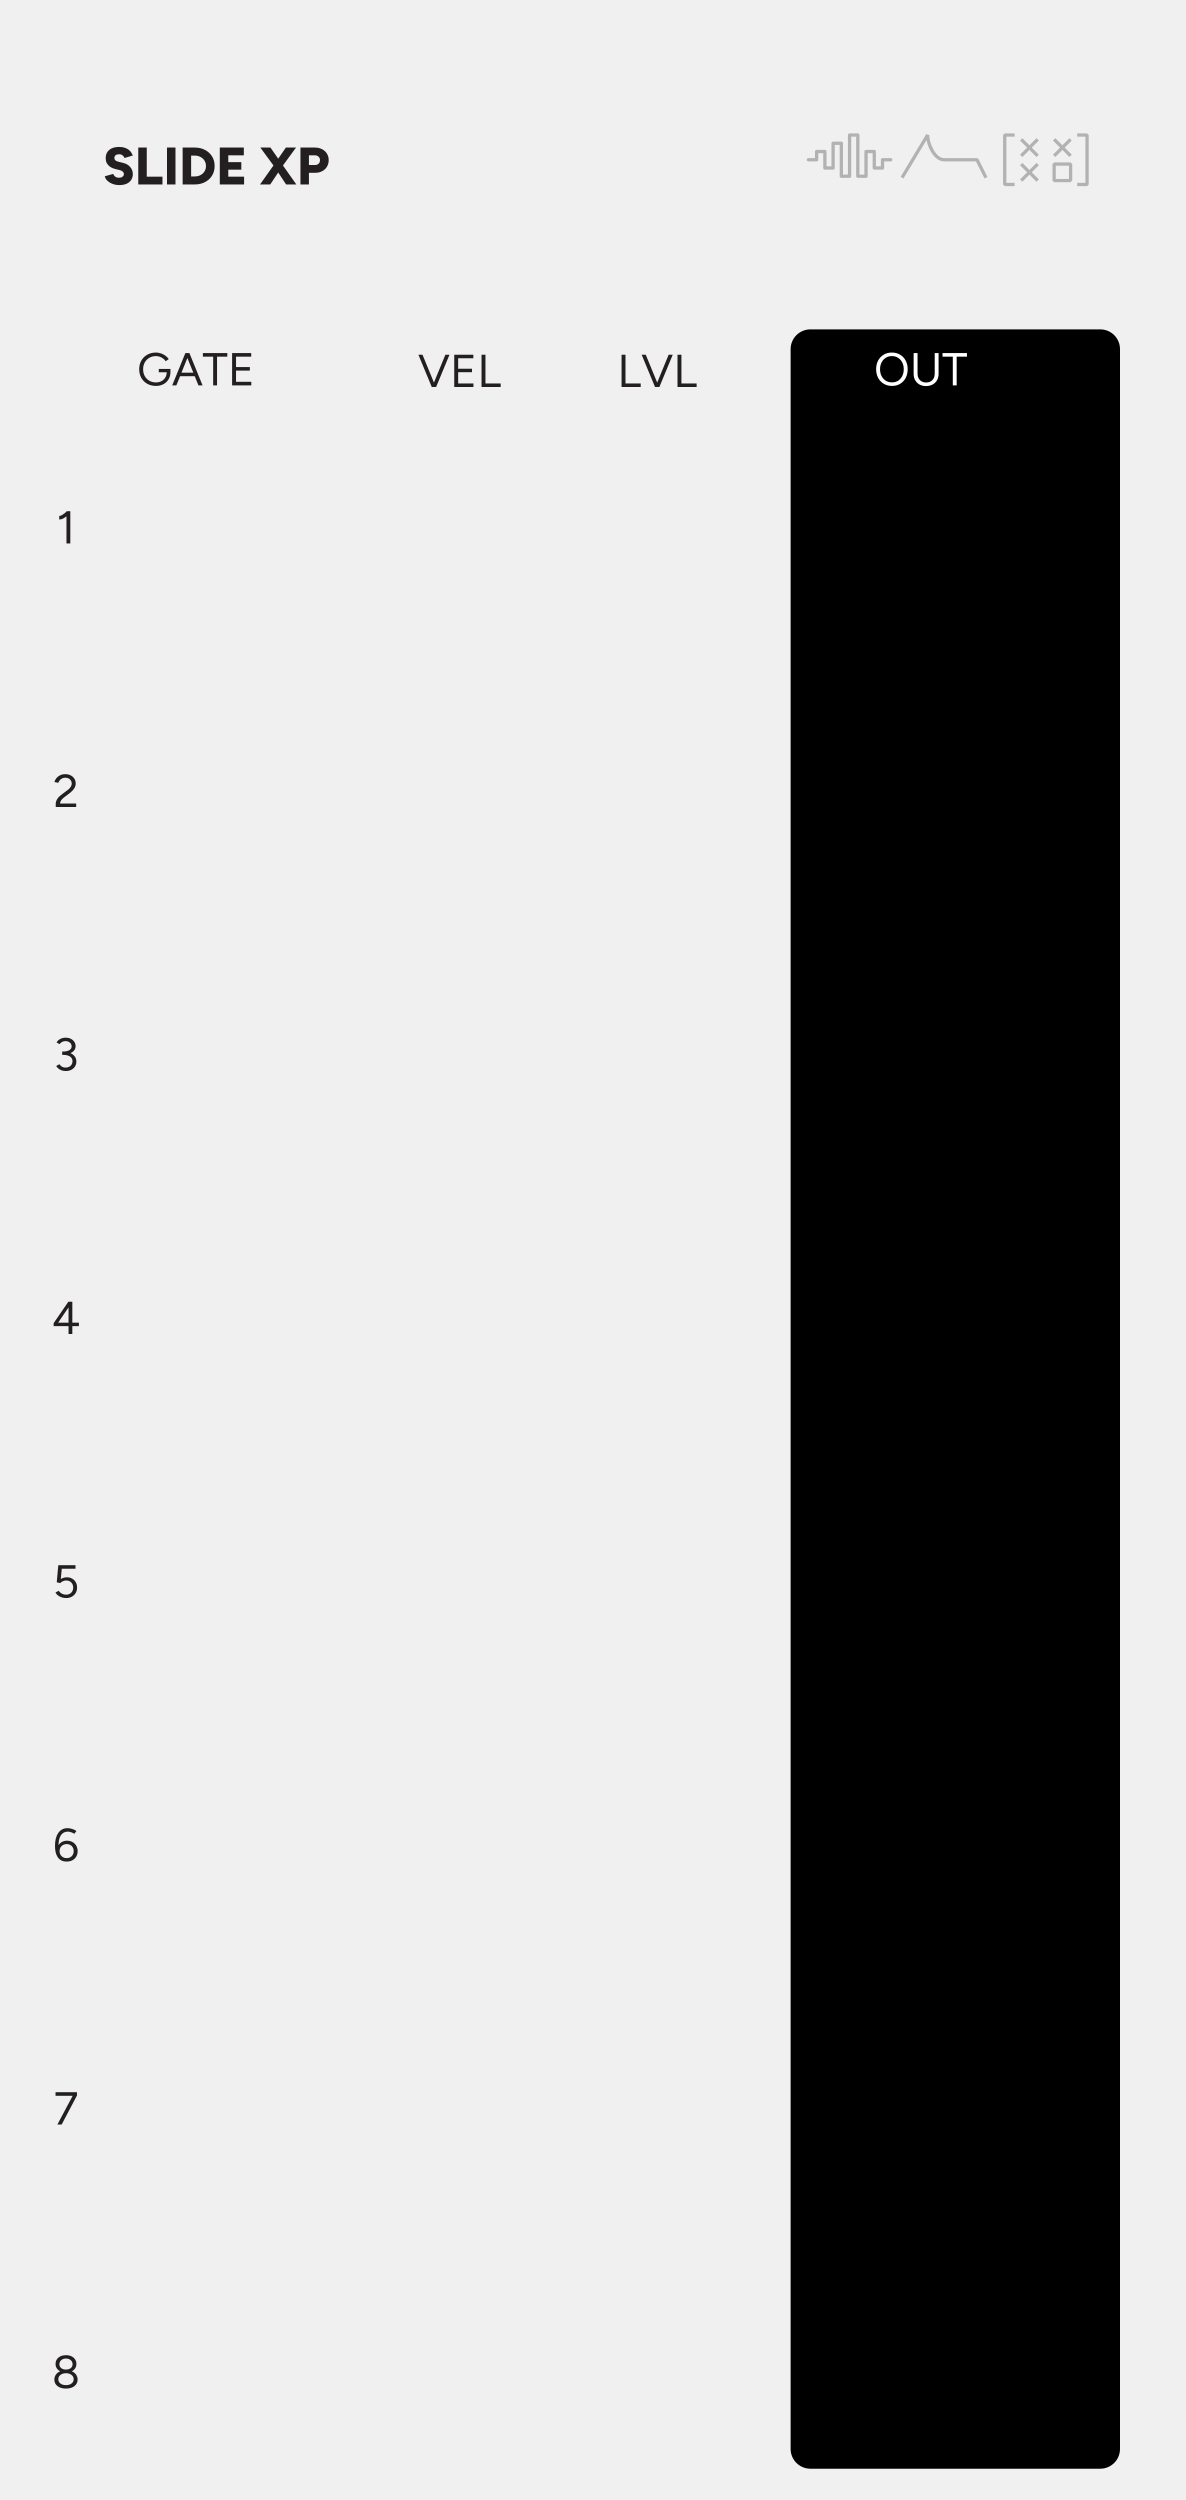
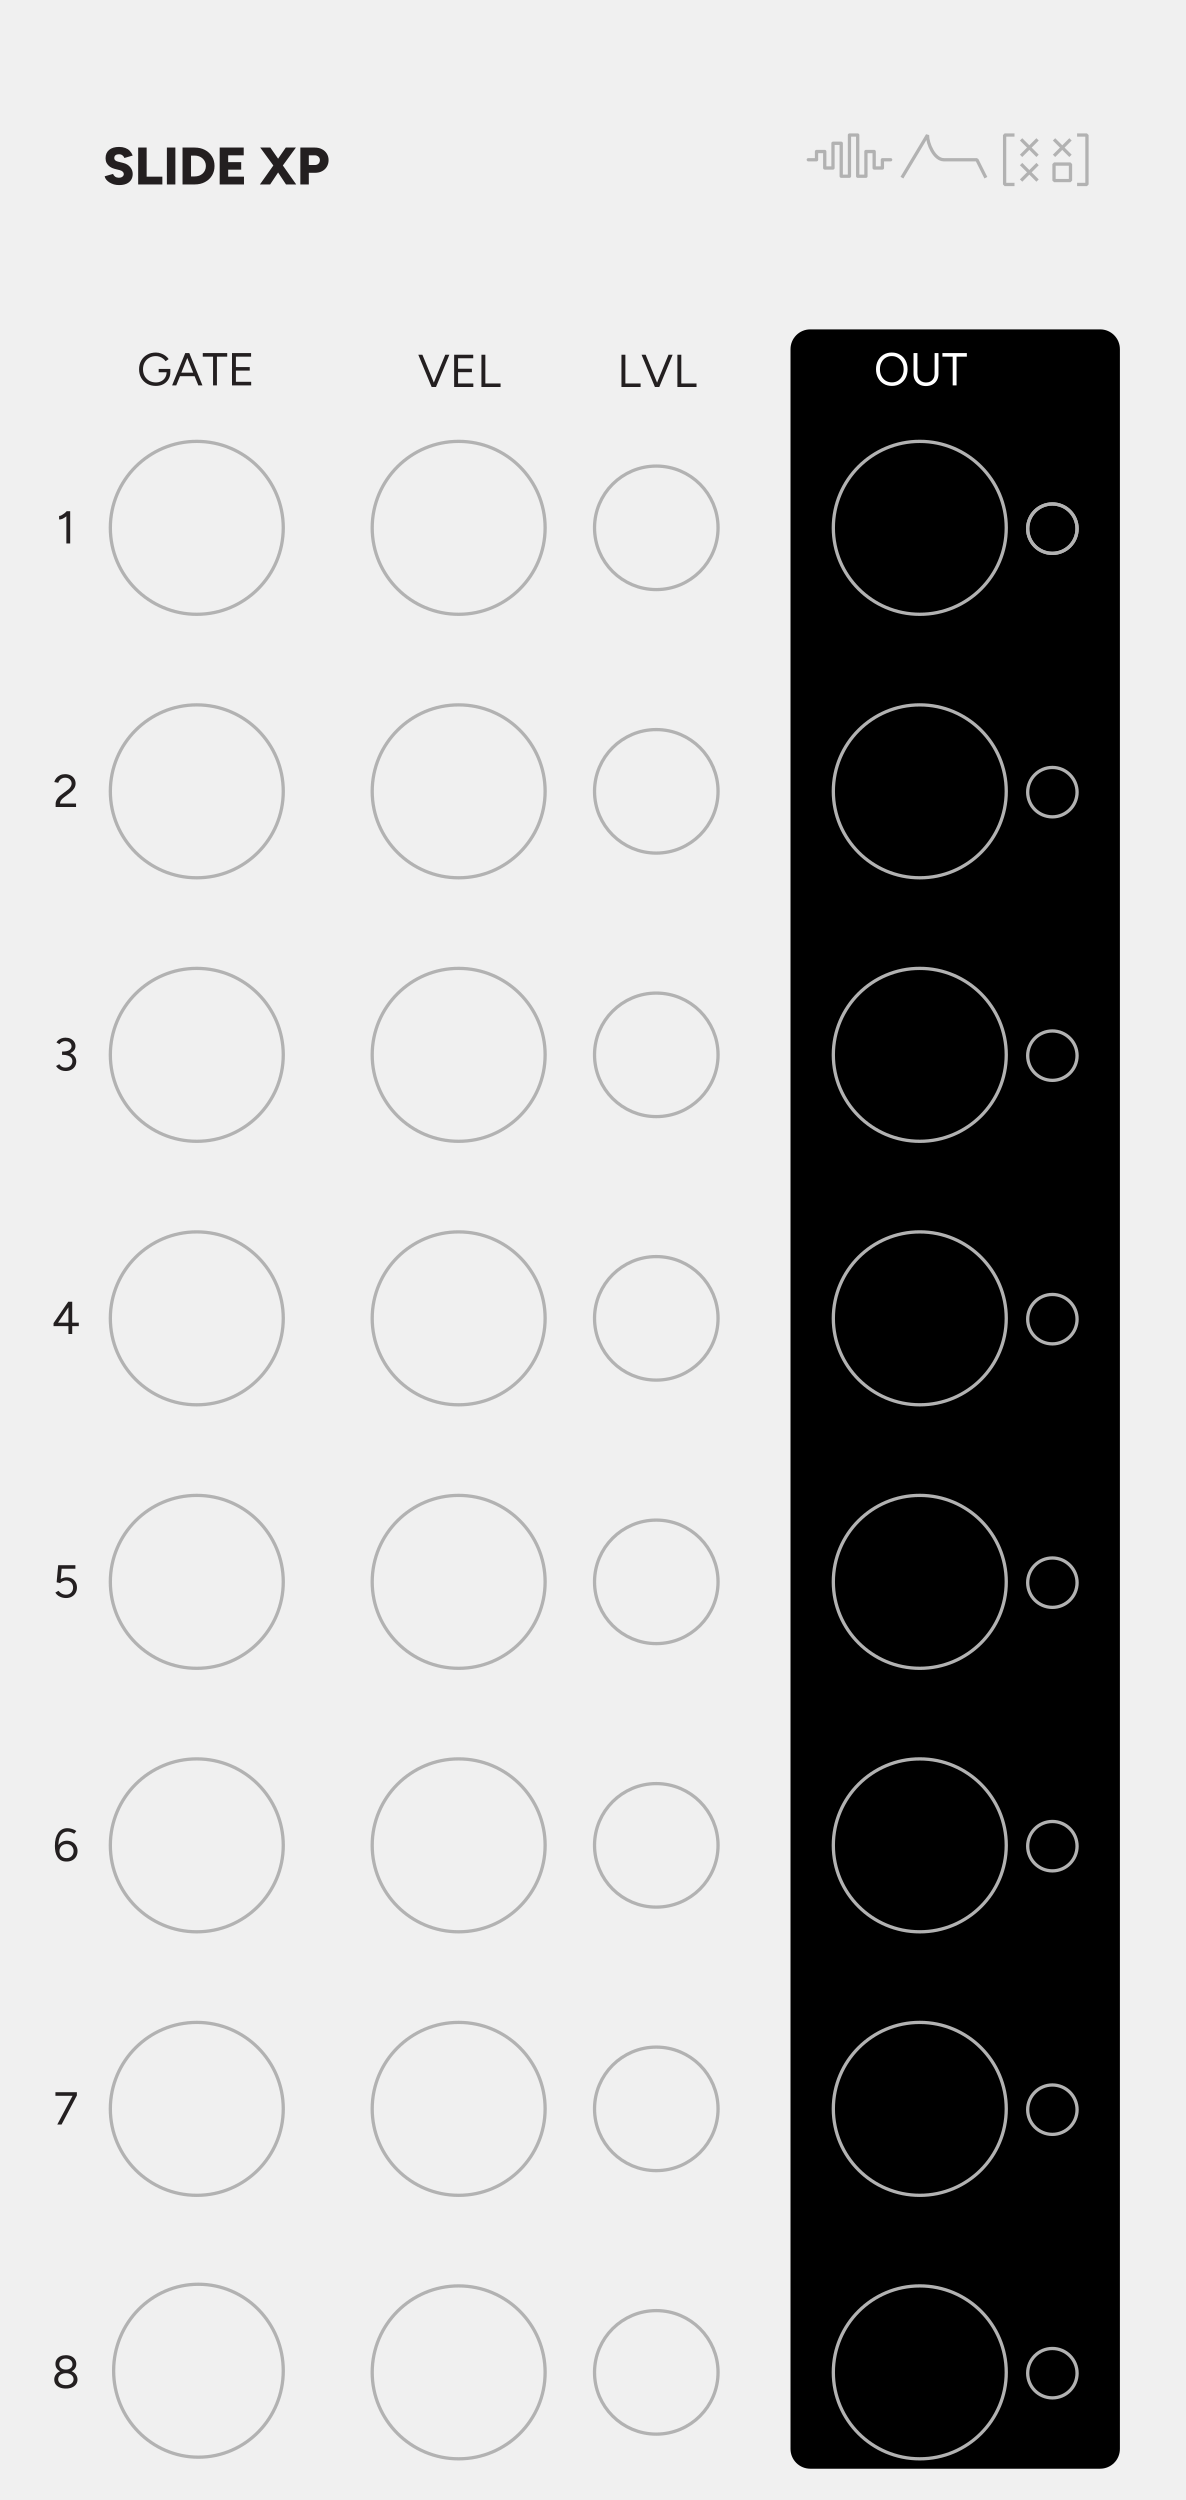
- <svg xmlns="http://www.w3.org/2000/svg" width="60.96mm" height="128.5mm" viewBox="0 0 720 1518" fill="none">
+ <svg xmlns="http://www.w3.org/2000/svg" width="720" height="1518" viewBox="0 0 720 1518" fill="none">
  <g clip-path="url(#clip0_152_3650)">
    <path d="M720 0H0V1517.72H720V0Z" fill="#F0F0F0" />
    <rect x="480" y="200" width="200" height="1299" rx="12" fill="black" />
-     <path d="M94.646 234.336C92.649 234.336 90.885 233.907 89.354 233.048C87.823 232.171 86.619 230.976 85.742 229.464C84.883 227.933 84.454 226.188 84.454 224.228C84.454 222.231 84.883 220.476 85.742 218.964C86.619 217.433 87.823 216.239 89.354 215.38C90.885 214.503 92.649 214.064 94.646 214.064C95.691 214.064 96.709 214.241 97.698 214.596C98.687 214.932 99.593 215.399 100.414 215.996C101.235 216.593 101.898 217.275 102.402 218.04L100.526 219.328C100.153 218.731 99.649 218.199 99.014 217.732C98.379 217.247 97.679 216.873 96.914 216.612C96.167 216.351 95.411 216.22 94.646 216.22C93.134 216.22 91.79 216.565 90.614 217.256C89.438 217.928 88.514 218.861 87.842 220.056C87.17 221.251 86.834 222.641 86.834 224.228C86.834 225.759 87.161 227.131 87.814 228.344C88.486 229.539 89.41 230.481 90.586 231.172C91.781 231.863 93.134 232.208 94.646 232.208C95.897 232.208 97.007 231.947 97.978 231.424C98.967 230.901 99.742 230.173 100.302 229.24C100.862 228.307 101.151 227.243 101.17 226.048H96.354V224.004H103.438V225.852C103.438 227.551 103.055 229.035 102.29 230.304C101.543 231.573 100.507 232.563 99.182 233.272C97.857 233.981 96.345 234.336 94.646 234.336ZM104.5 234L112.48 214.4H114.944L122.924 234H120.432L118.164 228.428H109.288L107.02 234H104.5ZM110.1 226.3H117.324L113.712 217.368L110.1 226.3ZM129.366 234V216.556H123.122V214.4H137.962V216.556H131.718V234H129.366ZM140.868 234V214.4H152.46V216.556H143.248V222.884H151.648V225.012H143.248V231.844H152.516V234H140.868Z" fill="#231F20" />
-     <path d="M40.293 330V313.508C39.584 314.087 38.855 314.563 38.109 314.936C37.381 315.291 36.644 315.459 35.897 315.44V313.284C36.289 313.303 36.755 313.172 37.297 312.892C37.838 312.612 38.398 312.248 38.977 311.8C39.556 311.352 40.059 310.885 40.489 310.4H42.617V330H40.293Z" fill="#231F20" />
-     <path d="M33.776 490V488.04C33.776 487.424 33.897 486.817 34.14 486.22C34.401 485.604 34.765 484.997 35.232 484.4C35.717 483.803 36.305 483.243 36.996 482.72L41.056 479.668C41.541 479.332 41.961 478.949 42.316 478.52C42.689 478.072 42.978 477.615 43.184 477.148C43.389 476.663 43.492 476.196 43.492 475.748C43.492 475.095 43.333 474.507 43.016 473.984C42.698 473.443 42.25 473.013 41.672 472.696C41.093 472.379 40.412 472.22 39.628 472.22C38.862 472.22 38.19 472.369 37.612 472.668C37.033 472.948 36.557 473.331 36.184 473.816C35.81 474.283 35.54 474.787 35.372 475.328L32.964 474.852C33.188 474.012 33.589 473.228 34.168 472.5C34.765 471.772 35.521 471.184 36.436 470.736C37.35 470.288 38.368 470.064 39.488 470.064C40.794 470.064 41.924 470.316 42.876 470.82C43.828 471.305 44.565 471.977 45.088 472.836C45.629 473.676 45.9 474.637 45.9 475.72C45.9 476.747 45.62 477.717 45.06 478.632C44.5 479.547 43.688 480.433 42.624 481.292L38.788 484.204C38.041 484.764 37.462 485.352 37.052 485.968C36.66 486.584 36.436 487.228 36.38 487.9H46.18V490H33.776Z" fill="#231F20" />
-     <path d="M39.917 650.336C38.965 650.336 38.097 650.196 37.313 649.916C36.547 649.617 35.885 649.235 35.325 648.768C34.783 648.301 34.354 647.807 34.037 647.284L35.997 646.192C36.202 646.453 36.454 646.752 36.753 647.088C37.07 647.405 37.471 647.676 37.957 647.9C38.442 648.124 39.039 648.236 39.749 648.236C41.018 648.236 42.035 647.872 42.801 647.144C43.566 646.416 43.949 645.501 43.949 644.4C43.949 643.56 43.715 642.851 43.249 642.272C42.801 641.693 42.147 641.255 41.289 640.956C40.43 640.657 39.403 640.508 38.209 640.508H37.677V638.492H38.209C39.814 638.492 41.083 638.221 42.017 637.68C42.969 637.12 43.445 636.327 43.445 635.3C43.445 634.74 43.295 634.227 42.997 633.76C42.698 633.275 42.259 632.892 41.681 632.612C41.121 632.313 40.467 632.164 39.721 632.164C39.217 632.164 38.741 632.239 38.293 632.388C37.863 632.519 37.462 632.724 37.089 633.004C36.734 633.265 36.407 633.601 36.109 634.012L34.261 632.948C34.615 632.369 35.063 631.865 35.605 631.436C36.165 631.007 36.799 630.671 37.509 630.428C38.218 630.185 38.993 630.064 39.833 630.064C40.971 630.064 41.989 630.288 42.885 630.736C43.799 631.184 44.518 631.8 45.041 632.584C45.563 633.349 45.825 634.217 45.825 635.188C45.825 636.177 45.545 637.036 44.985 637.764C44.425 638.473 43.659 639.043 42.689 639.472C43.809 639.957 44.686 640.629 45.321 641.488C45.974 642.328 46.301 643.355 46.301 644.568C46.301 645.725 46.011 646.743 45.433 647.62C44.873 648.479 44.107 649.151 43.137 649.636C42.166 650.103 41.093 650.336 39.917 650.336Z" fill="#231F20" />
-     <path d="M41.553 810V805.24H32.509V803.42L41.441 790.4H43.849V803.14H47.853V805.24H43.849V810H41.553ZM35.225 803.14H41.553V793.844L35.225 803.14Z" fill="#231F20" />
-     <path d="M40.067 970.336C39.283 970.336 38.481 970.224 37.659 970C36.857 969.757 36.091 969.393 35.363 968.908C34.654 968.423 34.066 967.797 33.599 967.032L35.503 965.94C36.157 966.761 36.866 967.359 37.631 967.732C38.397 968.105 39.19 968.292 40.011 968.292C41.299 968.292 42.345 967.9 43.147 967.116C43.969 966.313 44.379 965.268 44.379 963.98C44.379 962.711 43.987 961.675 43.203 960.872C42.419 960.069 41.393 959.668 40.123 959.668C39.433 959.668 38.751 959.827 38.079 960.144C37.407 960.443 36.885 960.816 36.511 961.264L34.383 960.76L35.335 950.4H45.779V952.528H37.435L36.847 958.772C37.37 958.455 37.949 958.203 38.583 958.016C39.218 957.829 39.862 957.736 40.515 957.736C41.71 957.736 42.774 957.997 43.707 958.52C44.641 959.043 45.378 959.771 45.919 960.704C46.461 961.637 46.731 962.711 46.731 963.924C46.731 965.193 46.442 966.313 45.863 967.284C45.303 968.236 44.519 968.983 43.511 969.524C42.522 970.065 41.374 970.336 40.067 970.336Z" fill="#231F20" />
-     <path d="M40.414 1130.34C39.07 1130.34 37.941 1130.08 37.026 1129.58C36.112 1129.06 35.384 1128.36 34.842 1127.48C34.301 1126.6 33.909 1125.59 33.666 1124.46C33.442 1123.3 33.33 1122.08 33.33 1120.79C33.33 1119.11 33.498 1117.61 33.834 1116.28C34.189 1114.95 34.693 1113.83 35.346 1112.92C36 1111.99 36.793 1111.28 37.726 1110.79C38.66 1110.31 39.714 1110.06 40.89 1110.06C41.861 1110.06 42.822 1110.22 43.774 1110.54C44.745 1110.84 45.604 1111.26 46.35 1111.8L45.034 1113.48C44.437 1113.07 43.793 1112.75 43.102 1112.53C42.412 1112.29 41.749 1112.16 41.114 1112.16C39.21 1112.16 37.764 1112.97 36.774 1114.57C35.785 1116.18 35.346 1118.61 35.458 1121.88L34.954 1121.38C35.402 1120.24 36.121 1119.34 37.11 1118.69C38.1 1118.02 39.266 1117.68 40.61 1117.68C41.861 1117.68 42.972 1117.95 43.942 1118.49C44.932 1119.03 45.697 1119.79 46.238 1120.76C46.798 1121.71 47.078 1122.8 47.078 1124.04C47.078 1125.25 46.798 1126.34 46.238 1127.31C45.678 1128.26 44.894 1129.01 43.886 1129.55C42.897 1130.07 41.74 1130.34 40.414 1130.34ZM40.414 1128.26C41.254 1128.26 41.992 1128.09 42.626 1127.73C43.28 1127.36 43.784 1126.85 44.138 1126.22C44.512 1125.57 44.698 1124.82 44.698 1123.98C44.698 1123.14 44.512 1122.4 44.138 1121.77C43.784 1121.11 43.28 1120.61 42.626 1120.26C41.992 1119.9 41.254 1119.72 40.414 1119.72C39.593 1119.72 38.856 1119.9 38.202 1120.26C37.549 1120.61 37.036 1121.11 36.662 1121.77C36.289 1122.4 36.102 1123.14 36.102 1123.98C36.102 1124.82 36.289 1125.57 36.662 1126.22C37.036 1126.85 37.549 1127.36 38.202 1127.73C38.856 1128.09 39.593 1128.26 40.414 1128.26Z" fill="#231F20" />
-     <path d="M34.776 1290L44.072 1272.56H33.657V1270.4H46.676V1272.36L37.38 1290H34.776Z" fill="#231F20" />
-     <path d="M39.968 1450.34C38.568 1450.34 37.336 1450.11 36.272 1449.66C35.208 1449.2 34.387 1448.56 33.808 1447.76C33.23 1446.94 32.94 1445.99 32.94 1444.9C32.94 1443.75 33.258 1442.73 33.892 1441.85C34.527 1440.96 35.395 1440.28 36.496 1439.84C35.619 1439.41 34.928 1438.81 34.424 1438.04C33.92 1437.28 33.668 1436.39 33.668 1435.38C33.668 1434.34 33.93 1433.41 34.452 1432.61C34.975 1431.81 35.712 1431.18 36.664 1430.74C37.616 1430.29 38.718 1430.06 39.968 1430.06C41.256 1430.06 42.367 1430.29 43.3 1430.74C44.252 1431.18 44.99 1431.81 45.512 1432.61C46.054 1433.41 46.324 1434.34 46.324 1435.38C46.324 1436.39 46.072 1437.28 45.568 1438.04C45.064 1438.81 44.374 1439.41 43.496 1439.84C44.598 1440.28 45.466 1440.96 46.1 1441.85C46.735 1442.73 47.052 1443.75 47.052 1444.9C47.052 1445.99 46.754 1446.94 46.156 1447.76C45.578 1448.56 44.756 1449.2 43.692 1449.66C42.647 1450.11 41.406 1450.34 39.968 1450.34ZM39.968 1448.26C41.35 1448.26 42.479 1447.94 43.356 1447.28C44.234 1446.61 44.672 1445.74 44.672 1444.68C44.672 1443.6 44.234 1442.72 43.356 1442.05C42.479 1441.36 41.35 1441.01 39.968 1441.01C39.072 1441.01 38.27 1441.17 37.56 1441.49C36.87 1441.79 36.319 1442.22 35.908 1442.78C35.516 1443.32 35.32 1443.95 35.32 1444.68C35.32 1445.39 35.516 1446.01 35.908 1446.56C36.319 1447.1 36.87 1447.52 37.56 1447.82C38.27 1448.11 39.072 1448.26 39.968 1448.26ZM39.968 1438.8C41.163 1438.8 42.134 1438.51 42.88 1437.93C43.627 1437.33 44 1436.56 44 1435.61C44 1434.56 43.627 1433.72 42.88 1433.09C42.134 1432.43 41.163 1432.11 39.968 1432.11C38.811 1432.11 37.859 1432.43 37.112 1433.09C36.366 1433.72 35.992 1434.56 35.992 1435.61C35.992 1436.56 36.366 1437.33 37.112 1437.93C37.859 1438.51 38.811 1438.8 39.968 1438.8Z" fill="#231F20" />
-     <path d="M262.106 235L253.986 215.4H256.478L263.422 232.312L270.366 215.4H272.858L264.738 235H262.106ZM275.752 235V215.4H287.344V217.556H278.132V223.884H286.532V226.012H278.132V232.844H287.4V235H275.752ZM292.323 235V215.4H294.703V232.844H303.943V235H292.323Z" fill="#231F20" />
-     <path d="M377.35 235V215.4H379.73V232.844H388.97V235H377.35ZM397.665 235L389.545 215.4H392.037L398.981 232.312L405.925 215.4H408.417L400.297 235H397.665ZM411.311 235V215.4H413.691V232.844H422.931V235H411.311Z" fill="#231F20" />
-     <path d="M541.579 234.336C539.694 234.336 538.023 233.907 536.567 233.048C535.111 232.189 533.972 230.995 533.151 229.464C532.33 227.933 531.919 226.179 531.919 224.2C531.919 222.203 532.32 220.448 533.123 218.936C533.944 217.405 535.074 216.211 536.511 215.352C537.948 214.493 539.61 214.064 541.495 214.064C543.38 214.064 545.042 214.503 546.479 215.38C547.935 216.239 549.064 217.433 549.867 218.964C550.67 220.476 551.071 222.221 551.071 224.2C551.071 226.179 550.67 227.933 549.867 229.464C549.064 230.995 547.944 232.189 546.507 233.048C545.088 233.907 543.446 234.336 541.579 234.336ZM541.579 232.18C542.979 232.18 544.211 231.844 545.275 231.172C546.339 230.481 547.17 229.539 547.767 228.344C548.383 227.149 548.691 225.768 548.691 224.2C548.691 222.651 548.383 221.279 547.767 220.084C547.151 218.871 546.302 217.928 545.219 217.256C544.155 216.565 542.914 216.22 541.495 216.22C540.095 216.22 538.854 216.565 537.771 217.256C536.688 217.928 535.839 218.871 535.223 220.084C534.607 221.279 534.299 222.651 534.299 224.2C534.299 225.768 534.607 227.149 535.223 228.344C535.839 229.539 536.698 230.481 537.799 231.172C538.9 231.844 540.16 232.18 541.579 232.18ZM562.197 234.42C560.722 234.42 559.416 234.112 558.277 233.496C557.157 232.861 556.28 231.993 555.645 230.892C555.01 229.772 554.693 228.484 554.693 227.028V214.4H557.073V227.028C557.073 228.055 557.288 228.969 557.717 229.772C558.165 230.556 558.781 231.172 559.565 231.62C560.349 232.049 561.245 232.264 562.253 232.264C563.28 232.264 564.185 232.049 564.969 231.62C565.772 231.172 566.388 230.556 566.817 229.772C567.265 228.969 567.489 228.055 567.489 227.028V214.4H569.841V227.028C569.841 228.484 569.524 229.772 568.889 230.892C568.254 231.993 567.358 232.861 566.201 233.496C565.044 234.112 563.709 234.42 562.197 234.42ZM578.472 234V216.556H572.228V214.4H587.068V216.556H580.824V234H578.472Z" fill="white" />
-     <path d="M72.293 112.384C71.206 112.384 70.16 112.245 69.157 111.968C68.176 111.669 67.28 111.275 66.469 110.784C65.68 110.272 65.029 109.707 64.517 109.088C64.005 108.448 63.685 107.765 63.557 107.04L68.645 105.6C68.88 106.219 69.285 106.763 69.862 107.232C70.459 107.68 71.206 107.915 72.102 107.936C72.976 107.957 73.701 107.755 74.278 107.328C74.875 106.901 75.174 106.347 75.174 105.664C75.174 105.131 74.96 104.661 74.534 104.256C74.128 103.851 73.541 103.541 72.773 103.328L69.606 102.528C68.496 102.251 67.525 101.813 66.694 101.216C65.883 100.619 65.243 99.893 64.773 99.04C64.326 98.165 64.102 97.173 64.102 96.064C64.102 93.909 64.816 92.235 66.246 91.04C67.675 89.824 69.691 89.216 72.293 89.216C73.723 89.216 74.971 89.419 76.037 89.824C77.104 90.208 78.011 90.784 78.757 91.552C79.525 92.32 80.133 93.28 80.582 94.432L75.525 95.936C75.355 95.36 74.981 94.837 74.406 94.368C73.851 93.899 73.126 93.664 72.23 93.664C71.334 93.664 70.629 93.867 70.118 94.272C69.627 94.677 69.382 95.264 69.382 96.032C69.382 96.565 69.584 97.013 69.99 97.376C70.395 97.717 70.95 97.973 71.653 98.144L74.822 98.944C76.635 99.392 78.043 100.235 79.046 101.472C80.07 102.688 80.582 104.075 80.582 105.632C80.582 107.04 80.251 108.245 79.59 109.248C78.95 110.251 78.011 111.029 76.773 111.584C75.536 112.117 74.043 112.384 72.293 112.384ZM83.895 112V89.6H89.047V107.264H98.583V112H83.895ZM101.332 112V89.6H106.484V112H101.332ZM110.832 112V89.6H118.16C120.528 89.6 122.619 90.08 124.432 91.04C126.267 92 127.696 93.323 128.72 95.008C129.744 96.672 130.256 98.603 130.256 100.8C130.256 102.976 129.744 104.907 128.72 106.592C127.696 108.277 126.267 109.6 124.432 110.56C122.619 111.52 120.528 112 118.16 112H110.832ZM115.984 107.136H118.16C119.142 107.136 120.048 106.987 120.88 106.688C121.712 106.368 122.438 105.931 123.056 105.376C123.675 104.8 124.155 104.128 124.496 103.36C124.838 102.571 125.008 101.717 125.008 100.8C125.008 99.883 124.838 99.04 124.496 98.272C124.155 97.483 123.675 96.811 123.056 96.256C122.438 95.68 121.712 95.243 120.88 94.944C120.048 94.624 119.142 94.464 118.16 94.464H115.984V107.136ZM133.395 112V89.6H147.987V94.336H138.547V98.432H146.451V103.008H138.547V107.264H148.147V112H133.395ZM157.82 112L165.98 100.48L158.012 89.6H164.156L168.86 96.352L173.532 89.6H179.676L171.74 100.48L179.868 112H173.66L168.86 104.736L164.028 112H157.82ZM182.364 112V89.6H191.164C192.785 89.6 194.225 89.931 195.484 90.592C196.742 91.232 197.724 92.128 198.428 93.28C199.153 94.411 199.516 95.733 199.516 97.248C199.516 98.72 199.164 100.043 198.46 101.216C197.777 102.368 196.817 103.275 195.58 103.936C194.342 104.597 192.924 104.928 191.324 104.928H187.516V112H182.364ZM187.516 100.192H191.196C192.113 100.192 192.849 99.925 193.404 99.392C193.958 98.837 194.236 98.123 194.236 97.248C194.236 96.373 193.937 95.669 193.34 95.136C192.764 94.581 191.996 94.304 191.036 94.304H187.516V100.192Z" fill="#231F20" />
-     <path d="M490.792 97.003H495.792V92.002H500.792V102.004H505.792V87.001H510.792V107.005H515.792V82H520.792V107.005H525.792V92.002H530.792V102.004H535.792V97.003H540.792" stroke="#B2B2B2" stroke-width="2" stroke-linecap="round" stroke-linejoin="round" />
-     <path d="M548.167 107.005L563.167 82C563.167 87.459 567.375 97.003 573.167 97.003H593.167L598.167 107.005" stroke="#B2B2B2" stroke-width="2" stroke-linecap="square" stroke-linejoin="bevel" />
-     <path d="M615 82H610V112.006H615" stroke="#B2B2B2" stroke-width="2" stroke-linecap="square" stroke-linejoin="bevel" />
-     <path d="M655 82H660V112.006H655" stroke="#B2B2B2" stroke-width="2" stroke-linecap="square" stroke-linejoin="bevel" />
-     <path d="M620 84.626L630 94.627" stroke="#B2B2B2" stroke-width="2" stroke-linejoin="bevel" />
-     <path d="M630 84.626L620 94.627" stroke="#B2B2B2" stroke-width="2" stroke-linejoin="bevel" />
-     <path d="M620 99.628L630 109.63" stroke="#B2B2B2" stroke-width="2" stroke-linejoin="bevel" />
-     <path d="M620 109.63L630 99.628" stroke="#B2B2B2" stroke-width="2" stroke-linejoin="bevel" />
-     <path d="M640 84.626L650 94.627" stroke="#B2B2B2" stroke-width="2" stroke-linejoin="bevel" />
-     <path d="M650 84.626L640 94.627" stroke="#B2B2B2" stroke-width="2" stroke-linejoin="bevel" />
-     <path d="M650 99.628H640V109.63H650V99.628Z" stroke="#B2B2B2" stroke-width="2" stroke-linejoin="bevel" />
-   </g>
-   <defs>
-     <clipPath id="clip0_152_3650">
-       <rect width="720" height="1517.72" fill="white" />
-     </clipPath>
-   </defs>
-   <g id="Reticules" style="display:none">
    <path d="M120.5 1492C148.943 1492 172 1468.49 172 1439.5C172 1410.51 148.943 1387 120.5 1387C92.057 1387 69 1410.51 69 1439.5C69 1468.49 92.057 1492 120.5 1492Z" stroke="#B2B2B2" stroke-width="2" />
    <path d="M119.5 853C148.495 853 172 829.495 172 800.5C172 771.505 148.495 748 119.5 748C90.505 748 67 771.505 67 800.5C67 829.495 90.505 853 119.5 853Z" stroke="#B2B2B2" stroke-width="2" />
    <path d="M119.5 1333C148.495 1333 172 1309.49 172 1280.5C172 1251.51 148.495 1228 119.5 1228C90.505 1228 67 1251.51 67 1280.5C67 1309.49 90.505 1333 119.5 1333Z" stroke="#B2B2B2" stroke-width="2" />
    <path d="M119.5 693C148.495 693 172 669.495 172 640.5C172 611.505 148.495 588 119.5 588C90.505 588 67 611.505 67 640.5C67 669.495 90.505 693 119.5 693Z" stroke="#B2B2B2" stroke-width="2" />
    <path d="M119.5 1173C148.495 1173 172 1149.49 172 1120.5C172 1091.51 148.495 1068 119.5 1068C90.505 1068 67 1091.51 67 1120.5C67 1149.49 90.505 1173 119.5 1173Z" stroke="#B2B2B2" stroke-width="2" />
    <path d="M119.5 533C148.495 533 172 509.495 172 480.5C172 451.505 148.495 428 119.5 428C90.505 428 67 451.505 67 480.5C67 509.495 90.505 533 119.5 533Z" stroke="#B2B2B2" stroke-width="2" />
    <path d="M119.5 1013C148.495 1013 172 989.495 172 960.5C172 931.505 148.495 908 119.5 908C90.505 908 67 931.505 67 960.5C67 989.495 90.505 1013 119.5 1013Z" stroke="#B2B2B2" stroke-width="2" />
    <path d="M119.5 373C148.495 373 172 349.495 172 320.5C172 291.505 148.495 268 119.5 268C90.505 268 67 291.505 67 320.5C67 349.495 90.505 373 119.5 373Z" stroke="#B2B2B2" stroke-width="2" />
    <path d="M278.5 1493C307.495 1493 331 1469.49 331 1440.5C331 1411.51 307.495 1388 278.5 1388C249.505 1388 226 1411.51 226 1440.5C226 1469.49 249.505 1493 278.5 1493Z" stroke="#B2B2B2" stroke-width="2" />
    <path d="M278.5 853C307.495 853 331 829.495 331 800.5C331 771.505 307.495 748 278.5 748C249.505 748 226 771.505 226 800.5C226 829.495 249.505 853 278.5 853Z" stroke="#B2B2B2" stroke-width="2" />
    <path d="M278.5 1333C307.495 1333 331 1309.49 331 1280.5C331 1251.51 307.495 1228 278.5 1228C249.505 1228 226 1251.51 226 1280.5C226 1309.49 249.505 1333 278.5 1333Z" stroke="#B2B2B2" stroke-width="2" />
    <path d="M278.5 693C307.495 693 331 669.495 331 640.5C331 611.505 307.495 588 278.5 588C249.505 588 226 611.505 226 640.5C226 669.495 249.505 693 278.5 693Z" stroke="#B2B2B2" stroke-width="2" />
    <path d="M278.5 1173C307.495 1173 331 1149.49 331 1120.5C331 1091.51 307.495 1068 278.5 1068C249.505 1068 226 1091.51 226 1120.5C226 1149.49 249.505 1173 278.5 1173Z" stroke="#B2B2B2" stroke-width="2" />
    <path d="M278.5 533C307.495 533 331 509.495 331 480.5C331 451.505 307.495 428 278.5 428C249.505 428 226 451.505 226 480.5C226 509.495 249.505 533 278.5 533Z" stroke="#B2B2B2" stroke-width="2" />
    <path d="M278.5 1013C307.495 1013 331 989.495 331 960.5C331 931.505 307.495 908 278.5 908C249.505 908 226 931.505 226 960.5C226 989.495 249.505 1013 278.5 1013Z" stroke="#B2B2B2" stroke-width="2" />
    <path d="M278.5 373C307.495 373 331 349.495 331 320.5C331 291.505 307.495 268 278.5 268C249.505 268 226 291.505 226 320.5C226 349.495 249.505 373 278.5 373Z" stroke="#B2B2B2" stroke-width="2" />
    <path d="M398.5 1478C419.211 1478 436 1461.21 436 1440.5C436 1419.79 419.211 1403 398.5 1403C377.789 1403 361 1419.79 361 1440.5C361 1461.21 377.789 1478 398.5 1478Z" stroke="#B2B2B2" stroke-width="2" />
    <path d="M398.5 838C419.211 838 436 821.211 436 800.5C436 779.789 419.211 763 398.5 763C377.789 763 361 779.789 361 800.5C361 821.211 377.789 838 398.5 838Z" stroke="#B2B2B2" stroke-width="2" />
    <path d="M398.5 1318C419.211 1318 436 1301.21 436 1280.5C436 1259.79 419.211 1243 398.5 1243C377.789 1243 361 1259.79 361 1280.5C361 1301.21 377.789 1318 398.5 1318Z" stroke="#B2B2B2" stroke-width="2" />
    <path d="M398.5 678C419.211 678 436 661.211 436 640.5C436 619.789 419.211 603 398.5 603C377.789 603 361 619.789 361 640.5C361 661.211 377.789 678 398.5 678Z" stroke="#B2B2B2" stroke-width="2" />
    <path d="M398.5 1158C419.211 1158 436 1141.21 436 1120.5C436 1099.79 419.211 1083 398.5 1083C377.789 1083 361 1099.79 361 1120.5C361 1141.21 377.789 1158 398.5 1158Z" stroke="#B2B2B2" stroke-width="2" />
    <path d="M398.5 518C419.211 518 436 501.211 436 480.5C436 459.789 419.211 443 398.5 443C377.789 443 361 459.789 361 480.5C361 501.211 377.789 518 398.5 518Z" stroke="#B2B2B2" stroke-width="2" />
    <path d="M398.5 998C419.211 998 436 981.211 436 960.5C436 939.789 419.211 923 398.5 923C377.789 923 361 939.789 361 960.5C361 981.211 377.789 998 398.5 998Z" stroke="#B2B2B2" stroke-width="2" />
    <path d="M398.5 358C419.211 358 436 341.211 436 320.5C436 299.789 419.211 283 398.5 283C377.789 283 361 299.789 361 320.5C361 341.211 377.789 358 398.5 358Z" stroke="#B2B2B2" stroke-width="2" />
    <path d="M558.5 1493C587.495 1493 611 1469.49 611 1440.5C611 1411.51 587.495 1388 558.5 1388C529.505 1388 506 1411.51 506 1440.5C506 1469.49 529.505 1493 558.5 1493Z" stroke="#B2B2B2" stroke-width="2" />
    <path d="M558.5 853C587.495 853 611 829.495 611 800.5C611 771.505 587.495 748 558.5 748C529.505 748 506 771.505 506 800.5C506 829.495 529.505 853 558.5 853Z" stroke="#B2B2B2" stroke-width="2" />
    <path d="M558.5 1333C587.495 1333 611 1309.49 611 1280.5C611 1251.51 587.495 1228 558.5 1228C529.505 1228 506 1251.51 506 1280.5C506 1309.49 529.505 1333 558.5 1333Z" stroke="#B2B2B2" stroke-width="2" />
    <path d="M558.5 693C587.495 693 611 669.495 611 640.5C611 611.505 587.495 588 558.5 588C529.505 588 506 611.505 506 640.5C506 669.495 529.505 693 558.5 693Z" stroke="#B2B2B2" stroke-width="2" />
    <path d="M558.5 1173C587.495 1173 611 1149.49 611 1120.5C611 1091.51 587.495 1068 558.5 1068C529.505 1068 506 1091.51 506 1120.5C506 1149.49 529.505 1173 558.5 1173Z" stroke="#B2B2B2" stroke-width="2" />
    <path d="M558.5 533C587.495 533 611 509.495 611 480.5C611 451.505 587.495 428 558.5 428C529.505 428 506 451.505 506 480.5C506 509.495 529.505 533 558.5 533Z" stroke="#B2B2B2" stroke-width="2" />
    <path d="M558.5 1013C587.495 1013 611 989.495 611 960.5C611 931.505 587.495 908 558.5 908C529.505 908 506 931.505 506 960.5C506 989.495 529.505 1013 558.5 1013Z" stroke="#B2B2B2" stroke-width="2" />
    <path d="M558.5 373C587.495 373 611 349.495 611 320.5C611 291.505 587.495 268 558.5 268C529.505 268 506 291.505 506 320.5C506 349.495 529.505 373 558.5 373Z" stroke="#B2B2B2" stroke-width="2" />
    <path d="M639 336C647.284 336 654 329.284 654 321C654 312.716 647.284 306 639 306C630.716 306 624 312.716 624 321C624 329.284 630.716 336 639 336Z" stroke="#B2B2B2" stroke-width="2" />
    <path d="M639 1456C647.284 1456 654 1449.28 654 1441C654 1432.72 647.284 1426 639 1426C630.716 1426 624 1432.72 624 1441C624 1449.28 630.716 1456 639 1456Z" stroke="#B2B2B2" stroke-width="2" />
    <path d="M639 816C647.284 816 654 809.284 654 801C654 792.716 647.284 786 639 786C630.716 786 624 792.716 624 801C624 809.284 630.716 816 639 816Z" stroke="#B2B2B2" stroke-width="2" />
    <path d="M639 1296C647.284 1296 654 1289.28 654 1281C654 1272.72 647.284 1266 639 1266C630.716 1266 624 1272.72 624 1281C624 1289.28 630.716 1296 639 1296Z" stroke="#B2B2B2" stroke-width="2" />
    <path d="M639 656C647.284 656 654 649.284 654 641C654 632.716 647.284 626 639 626C630.716 626 624 632.716 624 641C624 649.284 630.716 656 639 656Z" stroke="#B2B2B2" stroke-width="2" />
    <path d="M639 1136C647.284 1136 654 1129.28 654 1121C654 1112.72 647.284 1106 639 1106C630.716 1106 624 1112.72 624 1121C624 1129.28 630.716 1136 639 1136Z" stroke="#B2B2B2" stroke-width="2" />
    <path d="M639 496C647.284 496 654 489.284 654 481C654 472.716 647.284 466 639 466C630.716 466 624 472.716 624 481C624 489.284 630.716 496 639 496Z" stroke="#B2B2B2" stroke-width="2" />
    <path d="M639 976C647.284 976 654 969.284 654 961C654 952.716 647.284 946 639 946C630.716 946 624 952.716 624 961C624 969.284 630.716 976 639 976Z" stroke="#B2B2B2" stroke-width="2" />
    <path d="M639 336C647.284 336 654 329.284 654 321C654 312.716 647.284 306 639 306C630.716 306 624 312.716 624 321C624 329.284 630.716 336 639 336Z" stroke="#B2B2B2" stroke-width="2" />
+     <path d="M94.646 234.336C92.649 234.336 90.885 233.907 89.354 233.048C87.823 232.171 86.619 230.976 85.742 229.464C84.883 227.933 84.454 226.188 84.454 224.228C84.454 222.231 84.883 220.476 85.742 218.964C86.619 217.433 87.823 216.239 89.354 215.38C90.885 214.503 92.649 214.064 94.646 214.064C95.691 214.064 96.709 214.241 97.698 214.596C98.687 214.932 99.593 215.399 100.414 215.996C101.235 216.593 101.898 217.275 102.402 218.04L100.526 219.328C100.153 218.731 99.649 218.199 99.014 217.732C98.379 217.247 97.679 216.873 96.914 216.612C96.167 216.351 95.411 216.22 94.646 216.22C93.134 216.22 91.79 216.565 90.614 217.256C89.438 217.928 88.514 218.861 87.842 220.056C87.17 221.251 86.834 222.641 86.834 224.228C86.834 225.759 87.161 227.131 87.814 228.344C88.486 229.539 89.41 230.481 90.586 231.172C91.781 231.863 93.134 232.208 94.646 232.208C95.897 232.208 97.007 231.947 97.978 231.424C98.967 230.901 99.742 230.173 100.302 229.24C100.862 228.307 101.151 227.243 101.17 226.048H96.354V224.004H103.438V225.852C103.438 227.551 103.055 229.035 102.29 230.304C101.543 231.573 100.507 232.563 99.182 233.272C97.857 233.981 96.345 234.336 94.646 234.336ZM104.5 234L112.48 214.4H114.944L122.924 234H120.432L118.164 228.428H109.288L107.02 234H104.5ZM110.1 226.3H117.324L113.712 217.368L110.1 226.3ZM129.366 234V216.556H123.122V214.4H137.962V216.556H131.718V234H129.366ZM140.868 234V214.4H152.46V216.556H143.248V222.884H151.648V225.012H143.248V231.844H152.516V234H140.868Z" fill="#231F20" />
+     <path d="M40.293 330V313.508C39.584 314.087 38.855 314.563 38.109 314.936C37.381 315.291 36.644 315.459 35.897 315.44V313.284C36.289 313.303 36.755 313.172 37.297 312.892C37.838 312.612 38.398 312.248 38.977 311.8C39.556 311.352 40.059 310.885 40.489 310.4H42.617V330H40.293Z" fill="#231F20" />
+     <path d="M33.776 490V488.04C33.776 487.424 33.897 486.817 34.14 486.22C34.401 485.604 34.765 484.997 35.232 484.4C35.717 483.803 36.305 483.243 36.996 482.72L41.056 479.668C41.541 479.332 41.961 478.949 42.316 478.52C42.689 478.072 42.978 477.615 43.184 477.148C43.389 476.663 43.492 476.196 43.492 475.748C43.492 475.095 43.333 474.507 43.016 473.984C42.698 473.443 42.25 473.013 41.672 472.696C41.093 472.379 40.412 472.22 39.628 472.22C38.862 472.22 38.19 472.369 37.612 472.668C37.033 472.948 36.557 473.331 36.184 473.816C35.81 474.283 35.54 474.787 35.372 475.328L32.964 474.852C33.188 474.012 33.589 473.228 34.168 472.5C34.765 471.772 35.521 471.184 36.436 470.736C37.35 470.288 38.368 470.064 39.488 470.064C40.794 470.064 41.924 470.316 42.876 470.82C43.828 471.305 44.565 471.977 45.088 472.836C45.629 473.676 45.9 474.637 45.9 475.72C45.9 476.747 45.62 477.717 45.06 478.632C44.5 479.547 43.688 480.433 42.624 481.292L38.788 484.204C38.041 484.764 37.462 485.352 37.052 485.968C36.66 486.584 36.436 487.228 36.38 487.9H46.18V490H33.776Z" fill="#231F20" />
+     <path d="M39.917 650.336C38.965 650.336 38.097 650.196 37.313 649.916C36.547 649.617 35.885 649.235 35.325 648.768C34.783 648.301 34.354 647.807 34.037 647.284L35.997 646.192C36.202 646.453 36.454 646.752 36.753 647.088C37.07 647.405 37.471 647.676 37.957 647.9C38.442 648.124 39.039 648.236 39.749 648.236C41.018 648.236 42.035 647.872 42.801 647.144C43.566 646.416 43.949 645.501 43.949 644.4C43.949 643.56 43.715 642.851 43.249 642.272C42.801 641.693 42.147 641.255 41.289 640.956C40.43 640.657 39.403 640.508 38.209 640.508H37.677V638.492H38.209C39.814 638.492 41.083 638.221 42.017 637.68C42.969 637.12 43.445 636.327 43.445 635.3C43.445 634.74 43.295 634.227 42.997 633.76C42.698 633.275 42.259 632.892 41.681 632.612C41.121 632.313 40.467 632.164 39.721 632.164C39.217 632.164 38.741 632.239 38.293 632.388C37.863 632.519 37.462 632.724 37.089 633.004C36.734 633.265 36.407 633.601 36.109 634.012L34.261 632.948C34.615 632.369 35.063 631.865 35.605 631.436C36.165 631.007 36.799 630.671 37.509 630.428C38.218 630.185 38.993 630.064 39.833 630.064C40.971 630.064 41.989 630.288 42.885 630.736C43.799 631.184 44.518 631.8 45.041 632.584C45.563 633.349 45.825 634.217 45.825 635.188C45.825 636.177 45.545 637.036 44.985 637.764C44.425 638.473 43.659 639.043 42.689 639.472C43.809 639.957 44.686 640.629 45.321 641.488C45.974 642.328 46.301 643.355 46.301 644.568C46.301 645.725 46.011 646.743 45.433 647.62C44.873 648.479 44.107 649.151 43.137 649.636C42.166 650.103 41.093 650.336 39.917 650.336Z" fill="#231F20" />
+     <path d="M41.553 810V805.24H32.509V803.42L41.441 790.4H43.849V803.14H47.853V805.24H43.849V810H41.553ZM35.225 803.14H41.553V793.844L35.225 803.14Z" fill="#231F20" />
+     <path d="M40.067 970.336C39.283 970.336 38.481 970.224 37.659 970C36.857 969.757 36.091 969.393 35.363 968.908C34.654 968.423 34.066 967.797 33.599 967.032L35.503 965.94C36.157 966.761 36.866 967.359 37.631 967.732C38.397 968.105 39.19 968.292 40.011 968.292C41.299 968.292 42.345 967.9 43.147 967.116C43.969 966.313 44.379 965.268 44.379 963.98C44.379 962.711 43.987 961.675 43.203 960.872C42.419 960.069 41.393 959.668 40.123 959.668C39.433 959.668 38.751 959.827 38.079 960.144C37.407 960.443 36.885 960.816 36.511 961.264L34.383 960.76L35.335 950.4H45.779V952.528H37.435L36.847 958.772C37.37 958.455 37.949 958.203 38.583 958.016C39.218 957.829 39.862 957.736 40.515 957.736C41.71 957.736 42.774 957.997 43.707 958.52C44.641 959.043 45.378 959.771 45.919 960.704C46.461 961.637 46.731 962.711 46.731 963.924C46.731 965.193 46.442 966.313 45.863 967.284C45.303 968.236 44.519 968.983 43.511 969.524C42.522 970.065 41.374 970.336 40.067 970.336Z" fill="#231F20" />
+     <path d="M40.414 1130.34C39.07 1130.34 37.941 1130.08 37.026 1129.58C36.112 1129.06 35.384 1128.36 34.842 1127.48C34.301 1126.6 33.909 1125.59 33.666 1124.46C33.442 1123.3 33.33 1122.08 33.33 1120.79C33.33 1119.11 33.498 1117.61 33.834 1116.28C34.189 1114.95 34.693 1113.83 35.346 1112.92C36 1111.99 36.793 1111.28 37.726 1110.79C38.66 1110.31 39.714 1110.06 40.89 1110.06C41.861 1110.06 42.822 1110.22 43.774 1110.54C44.745 1110.84 45.604 1111.26 46.35 1111.8L45.034 1113.48C44.437 1113.07 43.793 1112.75 43.102 1112.53C42.412 1112.29 41.749 1112.16 41.114 1112.16C39.21 1112.16 37.764 1112.97 36.774 1114.57C35.785 1116.18 35.346 1118.61 35.458 1121.88L34.954 1121.38C35.402 1120.24 36.121 1119.34 37.11 1118.69C38.1 1118.02 39.266 1117.68 40.61 1117.68C41.861 1117.68 42.972 1117.95 43.942 1118.49C44.932 1119.03 45.697 1119.79 46.238 1120.76C46.798 1121.71 47.078 1122.8 47.078 1124.04C47.078 1125.25 46.798 1126.34 46.238 1127.31C45.678 1128.26 44.894 1129.01 43.886 1129.55C42.897 1130.07 41.74 1130.34 40.414 1130.34ZM40.414 1128.26C41.254 1128.26 41.992 1128.09 42.626 1127.73C43.28 1127.36 43.784 1126.85 44.138 1126.22C44.512 1125.57 44.698 1124.82 44.698 1123.98C44.698 1123.14 44.512 1122.4 44.138 1121.77C43.784 1121.11 43.28 1120.61 42.626 1120.26C41.992 1119.9 41.254 1119.72 40.414 1119.72C39.593 1119.72 38.856 1119.9 38.202 1120.26C37.549 1120.61 37.036 1121.11 36.662 1121.77C36.289 1122.4 36.102 1123.14 36.102 1123.98C36.102 1124.82 36.289 1125.57 36.662 1126.22C37.036 1126.85 37.549 1127.36 38.202 1127.73C38.856 1128.09 39.593 1128.26 40.414 1128.26Z" fill="#231F20" />
+     <path d="M34.776 1290L44.072 1272.56H33.657V1270.4H46.676V1272.36L37.38 1290H34.776Z" fill="#231F20" />
+     <path d="M39.968 1450.34C38.568 1450.34 37.336 1450.11 36.272 1449.66C35.208 1449.2 34.387 1448.56 33.808 1447.76C33.23 1446.94 32.94 1445.99 32.94 1444.9C32.94 1443.75 33.258 1442.73 33.892 1441.85C34.527 1440.96 35.395 1440.28 36.496 1439.84C35.619 1439.41 34.928 1438.81 34.424 1438.04C33.92 1437.28 33.668 1436.39 33.668 1435.38C33.668 1434.34 33.93 1433.41 34.452 1432.61C34.975 1431.81 35.712 1431.18 36.664 1430.74C37.616 1430.29 38.718 1430.06 39.968 1430.06C41.256 1430.06 42.367 1430.29 43.3 1430.74C44.252 1431.18 44.99 1431.81 45.512 1432.61C46.054 1433.41 46.324 1434.34 46.324 1435.38C46.324 1436.39 46.072 1437.28 45.568 1438.04C45.064 1438.81 44.374 1439.41 43.496 1439.84C44.598 1440.28 45.466 1440.96 46.1 1441.85C46.735 1442.73 47.052 1443.75 47.052 1444.9C47.052 1445.99 46.754 1446.94 46.156 1447.76C45.578 1448.56 44.756 1449.2 43.692 1449.66C42.647 1450.11 41.406 1450.34 39.968 1450.34ZM39.968 1448.26C41.35 1448.26 42.479 1447.94 43.356 1447.28C44.234 1446.61 44.672 1445.74 44.672 1444.68C44.672 1443.6 44.234 1442.72 43.356 1442.05C42.479 1441.36 41.35 1441.01 39.968 1441.01C39.072 1441.01 38.27 1441.17 37.56 1441.49C36.87 1441.79 36.319 1442.22 35.908 1442.78C35.516 1443.32 35.32 1443.95 35.32 1444.68C35.32 1445.39 35.516 1446.01 35.908 1446.56C36.319 1447.1 36.87 1447.52 37.56 1447.82C38.27 1448.11 39.072 1448.26 39.968 1448.26ZM39.968 1438.8C41.163 1438.8 42.134 1438.51 42.88 1437.93C43.627 1437.33 44 1436.56 44 1435.61C44 1434.56 43.627 1433.72 42.88 1433.09C42.134 1432.43 41.163 1432.11 39.968 1432.11C38.811 1432.11 37.859 1432.43 37.112 1433.09C36.366 1433.72 35.992 1434.56 35.992 1435.61C35.992 1436.56 36.366 1437.33 37.112 1437.93C37.859 1438.51 38.811 1438.8 39.968 1438.8Z" fill="#231F20" />
+     <path d="M262.106 235L253.986 215.4H256.478L263.422 232.312L270.366 215.4H272.858L264.738 235H262.106ZM275.752 235V215.4H287.344V217.556H278.132V223.884H286.532V226.012H278.132V232.844H287.4V235H275.752ZM292.323 235V215.4H294.703V232.844H303.943V235H292.323Z" fill="#231F20" />
+     <path d="M377.35 235V215.4H379.73V232.844H388.97V235H377.35ZM397.665 235L389.545 215.4H392.037L398.981 232.312L405.925 215.4H408.417L400.297 235H397.665ZM411.311 235V215.4H413.691V232.844H422.931V235H411.311Z" fill="#231F20" />
+     <path d="M541.579 234.336C539.694 234.336 538.023 233.907 536.567 233.048C535.111 232.189 533.972 230.995 533.151 229.464C532.33 227.933 531.919 226.179 531.919 224.2C531.919 222.203 532.32 220.448 533.123 218.936C533.944 217.405 535.074 216.211 536.511 215.352C537.948 214.493 539.61 214.064 541.495 214.064C543.38 214.064 545.042 214.503 546.479 215.38C547.935 216.239 549.064 217.433 549.867 218.964C550.67 220.476 551.071 222.221 551.071 224.2C551.071 226.179 550.67 227.933 549.867 229.464C549.064 230.995 547.944 232.189 546.507 233.048C545.088 233.907 543.446 234.336 541.579 234.336ZM541.579 232.18C542.979 232.18 544.211 231.844 545.275 231.172C546.339 230.481 547.17 229.539 547.767 228.344C548.383 227.149 548.691 225.768 548.691 224.2C548.691 222.651 548.383 221.279 547.767 220.084C547.151 218.871 546.302 217.928 545.219 217.256C544.155 216.565 542.914 216.22 541.495 216.22C540.095 216.22 538.854 216.565 537.771 217.256C536.688 217.928 535.839 218.871 535.223 220.084C534.607 221.279 534.299 222.651 534.299 224.2C534.299 225.768 534.607 227.149 535.223 228.344C535.839 229.539 536.698 230.481 537.799 231.172C538.9 231.844 540.16 232.18 541.579 232.18ZM562.197 234.42C560.722 234.42 559.416 234.112 558.277 233.496C557.157 232.861 556.28 231.993 555.645 230.892C555.01 229.772 554.693 228.484 554.693 227.028V214.4H557.073V227.028C557.073 228.055 557.288 228.969 557.717 229.772C558.165 230.556 558.781 231.172 559.565 231.62C560.349 232.049 561.245 232.264 562.253 232.264C563.28 232.264 564.185 232.049 564.969 231.62C565.772 231.172 566.388 230.556 566.817 229.772C567.265 228.969 567.489 228.055 567.489 227.028V214.4H569.841V227.028C569.841 228.484 569.524 229.772 568.889 230.892C568.254 231.993 567.358 232.861 566.201 233.496C565.044 234.112 563.709 234.42 562.197 234.42ZM578.472 234V216.556H572.228V214.4H587.068V216.556H580.824V234H578.472Z" fill="white" />
+     <path d="M72.293 112.384C71.206 112.384 70.16 112.245 69.157 111.968C68.176 111.669 67.28 111.275 66.469 110.784C65.68 110.272 65.029 109.707 64.517 109.088C64.005 108.448 63.685 107.765 63.557 107.04L68.645 105.6C68.88 106.219 69.285 106.763 69.862 107.232C70.459 107.68 71.206 107.915 72.102 107.936C72.976 107.957 73.701 107.755 74.278 107.328C74.875 106.901 75.174 106.347 75.174 105.664C75.174 105.131 74.96 104.661 74.534 104.256C74.128 103.851 73.541 103.541 72.773 103.328L69.606 102.528C68.496 102.251 67.525 101.813 66.694 101.216C65.883 100.619 65.243 99.893 64.773 99.04C64.326 98.165 64.102 97.173 64.102 96.064C64.102 93.909 64.816 92.235 66.246 91.04C67.675 89.824 69.691 89.216 72.293 89.216C73.723 89.216 74.971 89.419 76.037 89.824C77.104 90.208 78.011 90.784 78.757 91.552C79.525 92.32 80.133 93.28 80.582 94.432L75.525 95.936C75.355 95.36 74.981 94.837 74.406 94.368C73.851 93.899 73.126 93.664 72.23 93.664C71.334 93.664 70.629 93.867 70.118 94.272C69.627 94.677 69.382 95.264 69.382 96.032C69.382 96.565 69.584 97.013 69.99 97.376C70.395 97.717 70.95 97.973 71.653 98.144L74.822 98.944C76.635 99.392 78.043 100.235 79.046 101.472C80.07 102.688 80.582 104.075 80.582 105.632C80.582 107.04 80.251 108.245 79.59 109.248C78.95 110.251 78.011 111.029 76.773 111.584C75.536 112.117 74.043 112.384 72.293 112.384ZM83.895 112V89.6H89.047V107.264H98.583V112H83.895ZM101.332 112V89.6H106.484V112H101.332ZM110.832 112V89.6H118.16C120.528 89.6 122.619 90.08 124.432 91.04C126.267 92 127.696 93.323 128.72 95.008C129.744 96.672 130.256 98.603 130.256 100.8C130.256 102.976 129.744 104.907 128.72 106.592C127.696 108.277 126.267 109.6 124.432 110.56C122.619 111.52 120.528 112 118.16 112H110.832ZM115.984 107.136H118.16C119.142 107.136 120.048 106.987 120.88 106.688C121.712 106.368 122.438 105.931 123.056 105.376C123.675 104.8 124.155 104.128 124.496 103.36C124.838 102.571 125.008 101.717 125.008 100.8C125.008 99.883 124.838 99.04 124.496 98.272C124.155 97.483 123.675 96.811 123.056 96.256C122.438 95.68 121.712 95.243 120.88 94.944C120.048 94.624 119.142 94.464 118.16 94.464H115.984V107.136ZM133.395 112V89.6H147.987V94.336H138.547V98.432H146.451V103.008H138.547V107.264H148.147V112H133.395ZM157.82 112L165.98 100.48L158.012 89.6H164.156L168.86 96.352L173.532 89.6H179.676L171.74 100.48L179.868 112H173.66L168.86 104.736L164.028 112H157.82ZM182.364 112V89.6H191.164C192.785 89.6 194.225 89.931 195.484 90.592C196.742 91.232 197.724 92.128 198.428 93.28C199.153 94.411 199.516 95.733 199.516 97.248C199.516 98.72 199.164 100.043 198.46 101.216C197.777 102.368 196.817 103.275 195.58 103.936C194.342 104.597 192.924 104.928 191.324 104.928H187.516V112H182.364ZM187.516 100.192H191.196C192.113 100.192 192.849 99.925 193.404 99.392C193.958 98.837 194.236 98.123 194.236 97.248C194.236 96.373 193.937 95.669 193.34 95.136C192.764 94.581 191.996 94.304 191.036 94.304H187.516V100.192Z" fill="#231F20" />
+     <path d="M490.792 97.003H495.792V92.002H500.792V102.004H505.792V87.001H510.792V107.005H515.792V82H520.792V107.005H525.792V92.002H530.792V102.004H535.792V97.003H540.792" stroke="#B2B2B2" stroke-width="2" stroke-linecap="round" stroke-linejoin="round" />
+     <path d="M548.167 107.005L563.167 82C563.167 87.459 567.375 97.003 573.167 97.003H593.167L598.167 107.005" stroke="#B2B2B2" stroke-width="2" stroke-linecap="square" stroke-linejoin="bevel" />
+     <path d="M615 82H610V112.006H615" stroke="#B2B2B2" stroke-width="2" stroke-linecap="square" stroke-linejoin="bevel" />
+     <path d="M655 82H660V112.006H655" stroke="#B2B2B2" stroke-width="2" stroke-linecap="square" stroke-linejoin="bevel" />
+     <path d="M620 84.626L630 94.627" stroke="#B2B2B2" stroke-width="2" stroke-linejoin="bevel" />
+     <path d="M630 84.626L620 94.627" stroke="#B2B2B2" stroke-width="2" stroke-linejoin="bevel" />
+     <path d="M620 99.628L630 109.63" stroke="#B2B2B2" stroke-width="2" stroke-linejoin="bevel" />
+     <path d="M620 109.63L630 99.628" stroke="#B2B2B2" stroke-width="2" stroke-linejoin="bevel" />
+     <path d="M640 84.626L650 94.627" stroke="#B2B2B2" stroke-width="2" stroke-linejoin="bevel" />
+     <path d="M650 84.626L640 94.627" stroke="#B2B2B2" stroke-width="2" stroke-linejoin="bevel" />
+     <path d="M650 99.628H640V109.63H650V99.628Z" stroke="#B2B2B2" stroke-width="2" stroke-linejoin="bevel" />
  </g>
+   <defs>
+     <clipPath id="clip0_152_3650">
+       <rect width="720" height="1517.72" fill="white" />
+     </clipPath>
+   </defs>
</svg>
